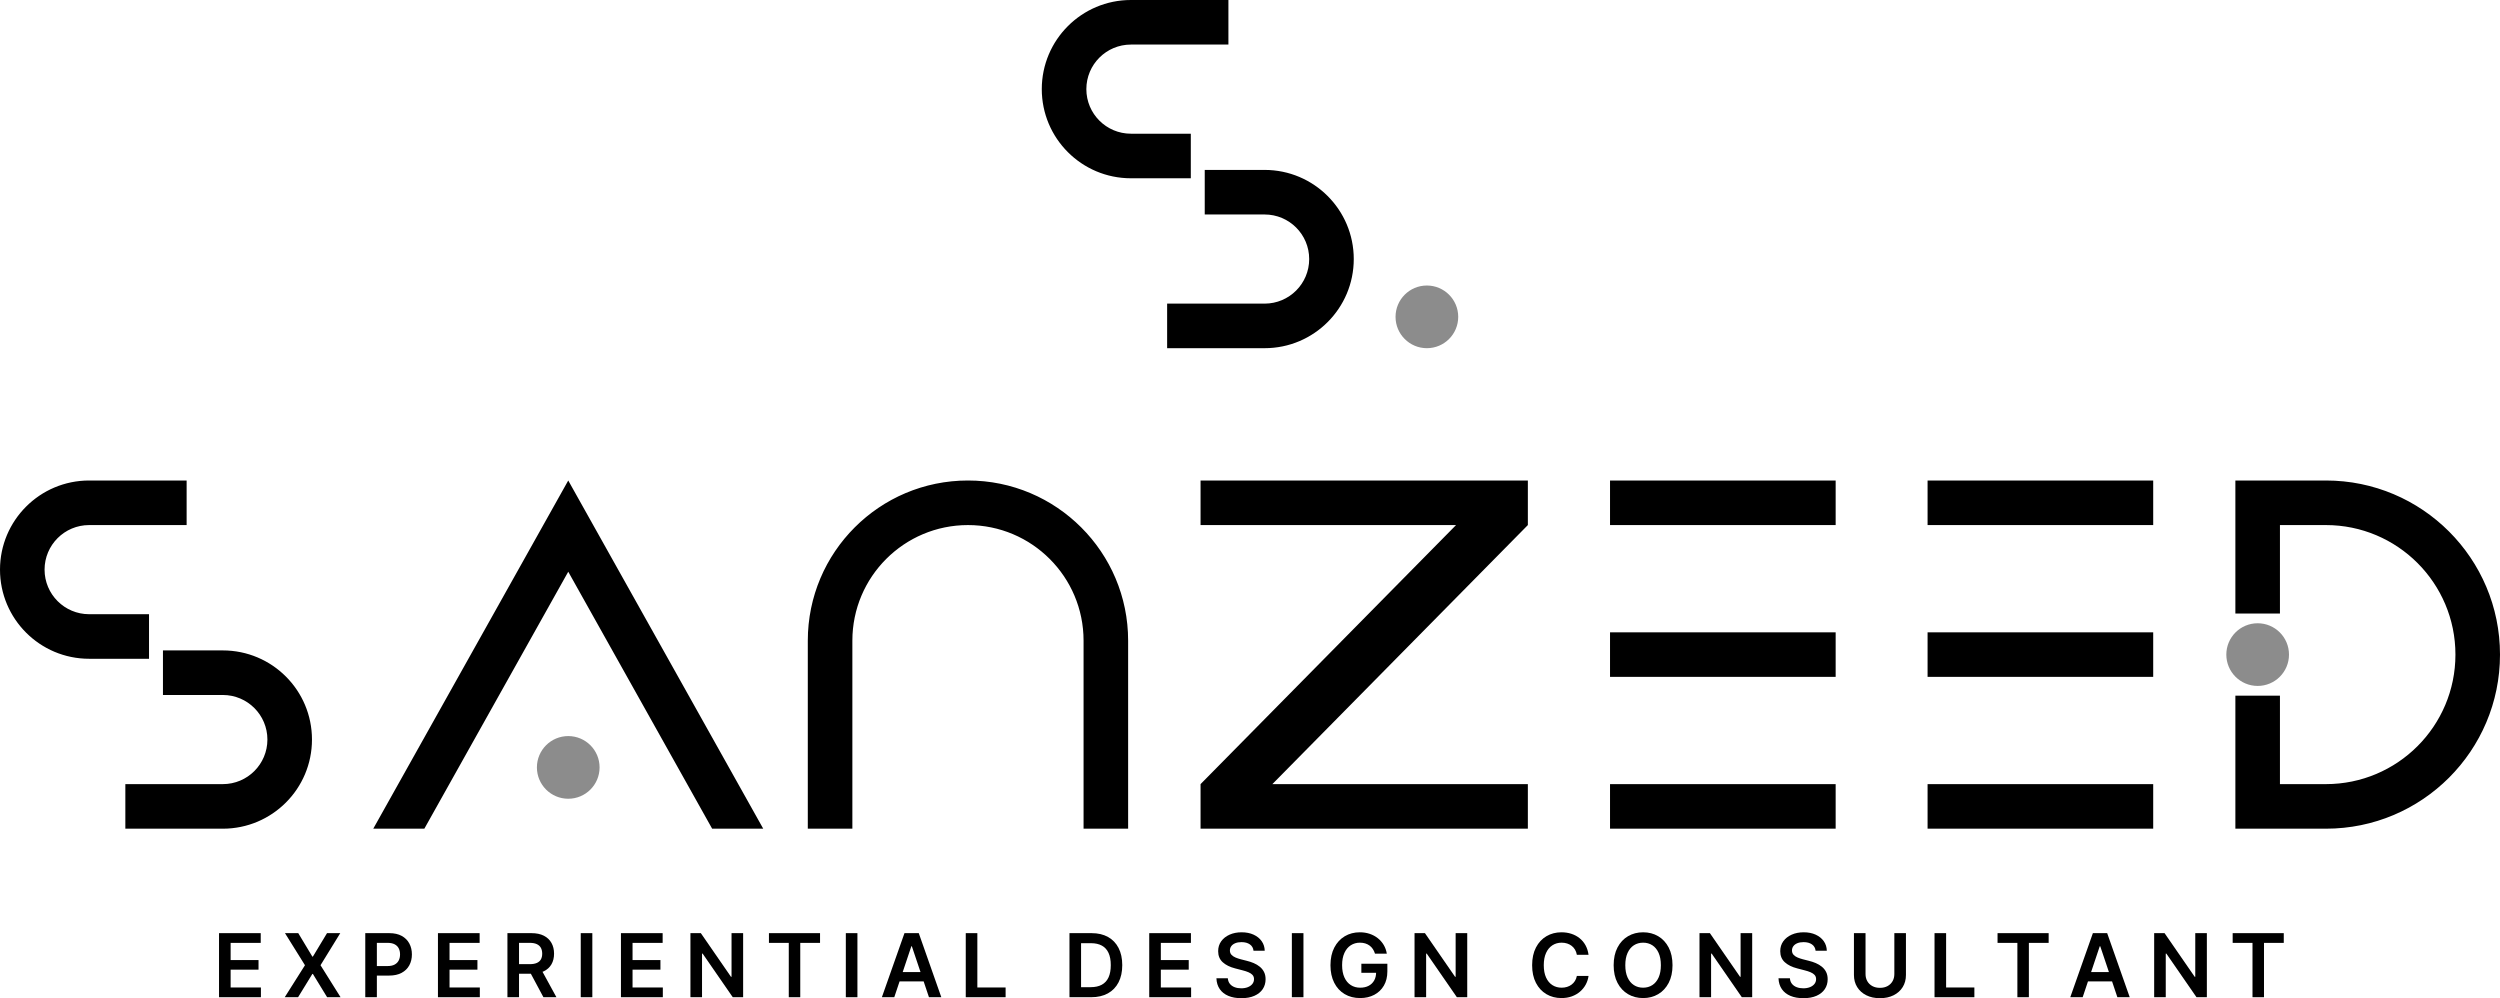
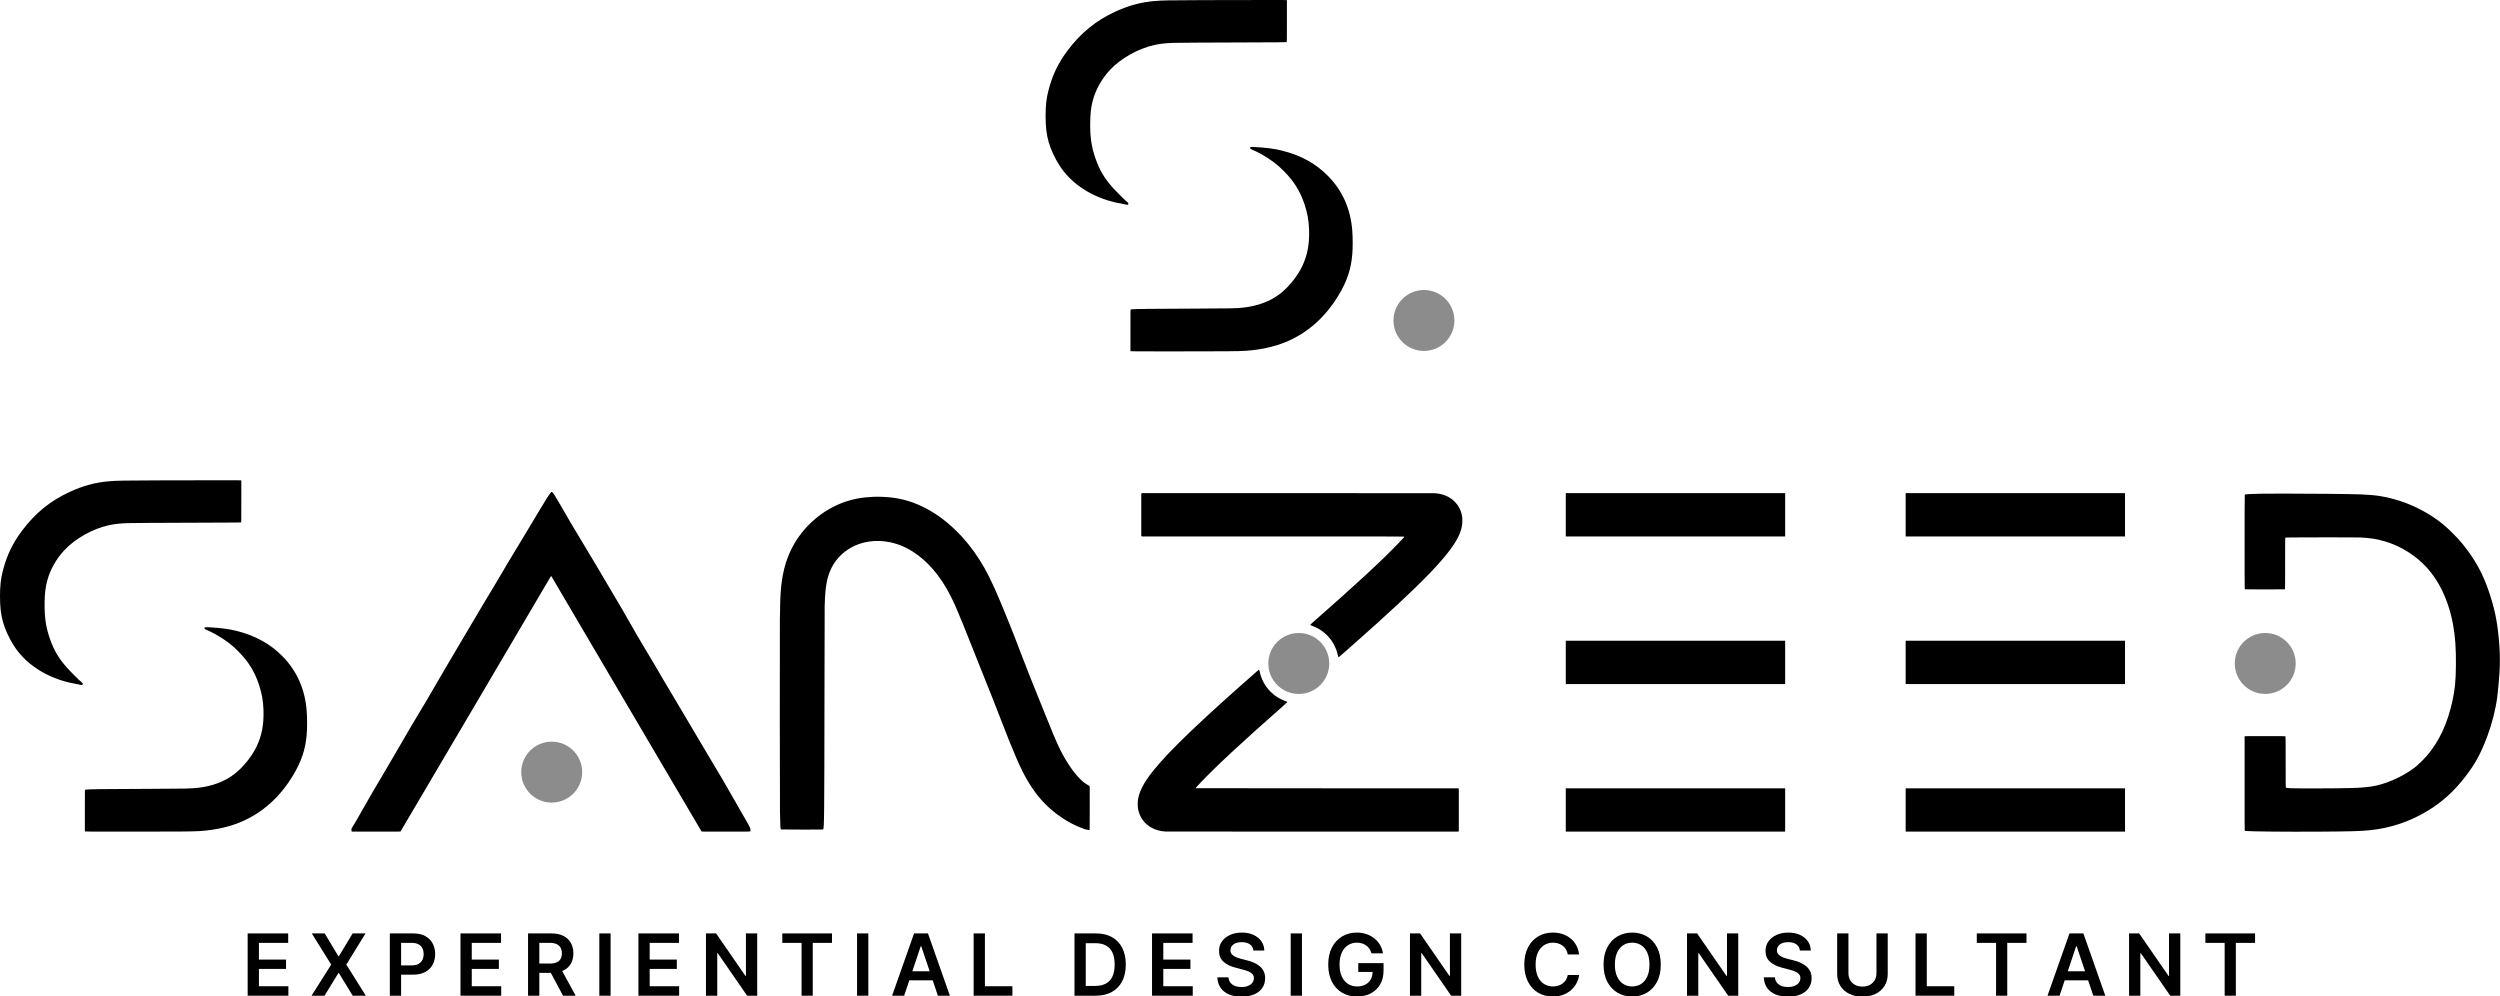
- <svg xmlns="http://www.w3.org/2000/svg" viewBox="0 0 3590 1432" width="3590" height="1432" role="img" aria-label="Sanzeed — vertical-stacked (grayscale)" version="1.1">
+ <svg xmlns="http://www.w3.org/2000/svg" viewBox="0 0 3692.52 1470.66" width="3692.52" height="1470.66" role="img" aria-label="Sanzeed — vertical-stacked (grayscale)" version="1.1">
  <g transform="translate(0 0)">
    <g id="symbol">
      <g id="symbol-ink" fill="#000000">
-         <path id="symbol-S-0" d="M 1624 0 A 128 128 0 0 0 1624 256 L 1710 256 L 1710 192 L 1624 192 A 64 64 0 0 1 1624 64 L 1764 64 L 1764 0 L 1624 0 z M 1730 244 L 1730 308 L 1816 308 A 64 64 0 0 1 1816 436 L 1676 436 L 1676 500 L 1816 500 A 128 128 0 0 0 1816 244 L 1730 244 z " />
+         <path id="symbol-S" d="M1777.6 0.18C1726.52 0.33 1716.4 0.52 1704.52 1.58C1684.69 3.37 1666.97 8.18 1647.59 17.08C1618.65 30.38 1596.37 48.53 1576.6 74.92C1563.24 92.75 1554.74 110.33 1548.95 132.13C1545.59 144.78 1544.35 155.23 1544.35 171.25C1544.35 187.58 1545.69 198.75 1549.04 210.35C1552.07 220.93 1557.99 233.63 1564.89 244.42C1580.99 269.55 1608.3 288.48 1641.45 297.48C1647.05 299 1649.22 299.48 1654.19 300.33C1656.44 300.72 1659.42 301.32 1660.82 301.68C1662.22 302.05 1663.89 302.4 1664.52 302.45C1665.64 302.55 1665.67 302.53 1666.2 302.02C1666.67 301.55 1666.72 301.4 1666.64 300.8C1666.5 299.77 1665.77 298.88 1663.85 297.42C1661.04 295.28 1648.42 282.63 1642.7 276.18C1631.14 263.18 1624 251.05 1618.14 234.32C1612.12 217.18 1609.94 202.43 1610.24 181C1610.44 167.38 1611.4 158.88 1613.77 149.58C1618.04 132.87 1626.95 116.72 1639.3 103.42C1655.04 86.45 1680.82 71.88 1704.44 66.62C1713.22 64.65 1720.54 63.8 1732.6 63.33C1738.6 63.1 1777.92 62.87 1843.27 62.67C1893.44 62.5 1900.3 62.45 1900.52 62.23C1900.74 62.02 1900.77 58.35 1900.77 31.32L1900.77 0.63L1900.37 0.32C1899.99 0 1899.14 0 1859.12 0.03C1836.65 0.05 1799.97 0.12 1777.6 0.18ZM1847.27 217.18C1846.14 217.52 1846.04 218.5 1847.02 219.57C1847.75 220.37 1849.3 221.2 1851.35 221.92C1852.97 222.48 1860.1 226 1863.1 227.72C1877.27 235.78 1886.55 242.82 1896.85 253.27C1911.37 268.02 1920.35 282.57 1926.77 301.73C1931.07 314.53 1933.07 325.75 1933.52 339.6C1934.2 360.43 1931.09 377.02 1923.47 393.03C1916.32 408.08 1903.32 424.18 1890.27 434.18C1876.17 444.97 1857.82 451.9 1837.19 454.23C1826.2 455.48 1819.72 455.62 1762.02 455.83C1702.12 456.03 1677 456.32 1671.8 456.82C1670.79 456.92 1670.24 457.05 1670.02 457.25C1669.69 457.55 1669.69 457.93 1669.69 488.02L1669.69 518.48L1670.05 518.73C1670.39 518.97 1676.8 519 1734.85 519C1811.2 518.98 1827.55 518.87 1839.19 518.17C1860.77 516.87 1881.85 512.3 1899.05 505.18C1931.25 491.88 1957.64 468.47 1977.24 435.8C1989.47 415.42 1995.34 398.03 1997.27 376.5C1998.17 366.28 1998.17 351.3 1997.27 340C1994.7 308.28 1982.84 281.67 1961.6 260.02C1943.49 241.55 1921.35 229.37 1893.34 222.42C1882.54 219.73 1870.6 218.13 1854.85 217.25C1849.95 216.97 1848.02 216.95 1847.27 217.18Z" />
      </g>
      <g id="symbol-dots" fill="#8C8C8C">
-         <circle cx="2049" cy="455" r="45" />
+         <circle cx="2103.17" cy="473.33" r="45" />
      </g>
    </g>
    <g id="wordmark">
      <g id="wordmark-ink" fill="#000000">
-         <path id="wordmark-S-0" d="M 128 690 A 128 128 0 0 0 128 946 L 214 946 L 214 882 L 128 882 A 64 64 0 0 1 128 754 L 268 754 L 268 690 L 128 690 z M 816 690 L 536 1190 L 609.35 1190 L 816 820.99 L 1022.65 1190 L 1096 1190 L 816 690 z M 1390 690 A 230 230 0 0 0 1160 920 L 1160 1190 L 1224 1190 L 1224 920 A 166 166 0 0 1 1556 920 L 1556 1190 L 1620 1190 L 1620 920 A 230 230 0 0 0 1390 690 z M 1724 690 L 1724 754 L 2090.881 754 L 1724 1126 L 1724 1190 L 2194 1190 L 2194 1126 L 1827.119 1126 L 2194 754 L 2194 690 L 1724 690 z M 2312 690 L 2312 754 L 2636 754 L 2636 690 L 2312 690 z M 2768 690 L 2768 754 L 3092 754 L 3092 690 L 2768 690 z M 3210 690 L 3210 754 L 3210 881 L 3274 881 L 3274 754 L 3340 754 A 186 186 0 0 1 3340 1126 L 3274 1126 L 3274 999 L 3210 999 L 3210 1126 L 3210 1190 L 3274 1190 L 3340 1190 A 250 250 0 0 0 3340 690 L 3210 690 z M 2312 908 L 2312 972 L 2636 972 L 2636 908 L 2312 908 z M 2768 908 L 2768 972 L 3092 972 L 3092 908 L 2768 908 z M 234 934 L 234 998 L 320 998 A 64 64 0 0 1 320 1126 L 180 1126 L 180 1190 L 320 1190 A 128 128 0 0 0 320 934 L 234 934 z M 2312 1126 L 2312 1190 L 2636 1190 L 2636 1126 L 2312 1126 z M 2768 1126 L 2768 1190 L 3092 1190 L 3092 1126 L 2768 1126 z " />
+         <path id="wordmark-S" d="M 314.77 709.359 C 292.3 709.379 255.62 709.45 233.25 709.51 C 182.17 709.66 172.05 709.85 160.17 710.91 C 140.34 712.7 122.62 717.51 103.24 726.41 C 74.3 739.71 52.02 757.86 32.25 784.25 C 18.89 802.08 10.39 819.661 4.6 841.461 C 1.24 854.111 0 864.56 0 880.58 C 0 896.91 1.339 908.08 4.689 919.68 C 7.719 930.26 13.639 942.96 20.539 953.75 C 36.639 978.88 63.95 997.811 97.1 1006.811 C 102.7 1008.331 104.87 1008.81 109.84 1009.66 C 112.09 1010.05 115.071 1010.65 116.471 1011.01 C 117.871 1011.38 119.54 1011.729 120.17 1011.779 C 121.29 1011.879 121.32 1011.86 121.85 1011.35 C 122.32 1010.88 122.369 1010.731 122.289 1010.131 C 122.149 1009.101 121.42 1008.21 119.5 1006.75 C 116.69 1004.61 104.07 991.96 98.35 985.51 C 86.79 972.51 79.649 960.38 73.789 943.65 C 67.769 926.51 65.591 911.76 65.891 890.33 C 66.091 876.71 67.05 868.21 69.42 858.91 C 73.69 842.2 82.599 826.05 94.949 812.75 C 110.689 795.78 136.47 781.209 160.09 775.949 C 168.87 773.979 176.19 773.13 188.25 772.66 C 194.25 772.43 233.57 772.2 298.92 772 C 349.09 771.83 355.95 771.781 356.17 771.561 C 356.39 771.351 356.42 767.68 356.42 740.65 L 356.42 709.961 L 356.02 709.65 C 355.64 709.33 354.789 709.329 314.77 709.359 z M 814.58 726.525 C 814.453 726.535 814.345 726.63 814.09 726.83 C 812.29 728.25 804.95 739.81 792.27 761.25 C 789.02 766.75 784.601 774.13 782.471 777.66 C 780.341 781.2 775.001 790.05 770.641 797.33 C 766.271 804.61 760.549 814.06 757.949 818.33 C 750.789 830 748.641 833.63 739.551 849.33 C 735.451 856.43 732.7 861.01 727.25 869.91 C 722.02 878.43 719.47 882.68 715.09 890.16 C 706.65 904.58 694.8 924.56 687.85 936.1 C 681.3 946.98 678.399 951.86 672.189 962.58 C 667.319 970.95 665.17 974.609 657.25 987.949 C 654.89 991.909 649.319 1001.479 644.869 1009.199 C 633.239 1029.349 630.89 1033.351 619.92 1051.561 C 606.49 1073.9 605.191 1076.11 597.721 1089.16 C 591.401 1100.2 588.47 1105.25 582.27 1115.66 C 580.67 1118.36 577.541 1123.73 575.301 1127.58 C 567.691 1140.75 566.401 1142.93 559.391 1154.66 C 551.691 1167.53 549.299 1171.61 543.439 1182 C 537.389 1192.68 535.621 1195.76 530.391 1204.83 C 527.721 1209.46 525.091 1214.03 524.551 1215 C 524.001 1215.96 522.75 1217.98 521.75 1219.48 C 519.22 1223.261 519.05 1223.679 519.09 1225.699 C 519.1 1226.649 519.2 1227.509 519.34 1227.779 L 519.551 1228.25 L 555.4 1228.301 C 589.37 1228.331 591.289 1228.311 591.619 1228.051 C 591.799 1227.881 641.75 1143.15 702.6 1039.75 C 763.45 936.35 813.35 851.579 813.49 851.359 C 813.82 850.829 814.239 850.909 814.699 851.609 C 814.939 851.959 864.771 936.73 925.471 1040 C 986.151 1143.26 1035.97 1227.879 1036.15 1228.029 C 1036.49 1228.309 1038.451 1228.33 1072.221 1228.33 C 1104.471 1228.33 1107.969 1228.301 1108.199 1228.061 C 1108.549 1227.71 1108.571 1225.26 1108.221 1223.91 C 1107.641 1221.65 1104.8 1216.45 1093.84 1197.58 C 1091.24 1193.08 1085.191 1182.55 1080.391 1174.16 C 1068.651 1153.6 1066.421 1149.8 1053.051 1127.5 C 1039.691 1105.2 1038.22 1102.73 1031.84 1091.75 C 1023.67 1077.7 1022.721 1076.08 1010.141 1055.08 C 992.001 1024.81 985.82 1014.43 979.34 1003.25 C 968.72 984.93 968.591 984.7 955.051 962.08 C 941.451 939.35 939.191 935.46 932.051 922.75 C 924.471 909.25 915.52 893.86 906.25 878.41 C 899.39 866.95 897.799 864.28 890.689 852.1 C 886.869 845.58 883.071 839.08 882.221 837.66 C 868.991 815.41 864.119 807.28 856.189 794.25 C 846.769 778.73 841.87 770.45 832.85 754.75 C 819.24 731.03 816.999 727.5 815.189 726.73 C 814.854 726.59 814.708 726.515 814.58 726.525 z M 1686.49 728.33 L 1686.09 728.75 L 1685.67 729.15 L 1685.67 760.33 L 1685.67 791.51 L 1686.09 791.91 L 1686.49 792.33 L 1879.971 792.33 C 2041.72 792.33 2073.49 792.361 2073.75 792.551 C 2074.44 793.061 2074.32 793.21 2065.07 802.83 C 2040.2 828.75 2002.489 863.581 1937.949 920.23 C 1936.599 921.41 1935.45 922.531 1935.4 922.711 C 1935.24 923.231 1935.77 923.581 1937.59 924.211 C 1950.3 928.631 1961.221 937.349 1968.391 948.779 C 1969.851 951.129 1972.601 956.7 1973.551 959.26 C 1974.541 961.88 1975.52 965.35 1976.09 968.08 C 1976.32 969.26 1976.64 970.36 1976.75 970.48 C 1977.27 971 1975.9 972.13 1996.84 953.66 C 2102.84 860.13 2144.839 816.411 2156.119 787.811 C 2157.839 783.511 2158.919 779.51 2159.619 775 C 2159.989 772.6 2160.039 766.05 2159.699 763.66 C 2157.869 750.48 2150.3 739.71 2138.67 733.68 C 2132.85 730.68 2126.8 729.05 2119.34 728.5 C 2117.85 728.38 2044.069 728.33 1901.789 728.33 L 1686.49 728.33 z M 2312.67 728.33 L 2312.67 792.33 L 2636.67 792.33 L 2636.67 728.33 L 2312.67 728.33 z M 2814.67 728.33 L 2814.67 792.33 L 3138.67 792.33 L 3138.67 728.33 L 2814.67 728.33 z M 3371.936 729.035 C 3358.5 729.031 3346.966 729.086 3339.471 729.211 C 3325.401 729.451 3316.249 729.951 3315.539 730.551 C 3315.219 730.811 3315.17 870 3315.5 870.33 C 3315.65 870.48 3322.491 870.529 3345.221 870.529 C 3367.951 870.529 3374.789 870.48 3374.939 870.33 C 3375.09 870.18 3375.141 861.509 3375.141 832.359 C 3375.141 800.009 3375.169 794.55 3375.369 794.26 C 3375.599 793.96 3375.97 793.95 3384.17 793.83 C 3400.49 793.58 3480.901 793.6 3485.891 793.83 C 3500.951 794.55 3510.84 796.131 3522.82 799.711 C 3541.02 805.151 3557.971 814.46 3572.971 827.26 C 3598.201 848.8 3615.239 880.929 3623.039 921.699 C 3626.349 939.049 3627.67 957.679 3627.4 983.359 C 3627.17 1005.879 3625.899 1018.709 3622.289 1035.199 C 3614.839 1069.129 3602.65 1095.13 3584.09 1116.75 C 3580.24 1121.23 3573.541 1127.809 3568.891 1131.699 C 3553.921 1144.179 3529.751 1155.9 3509.971 1160.26 C 3499.601 1162.55 3488.951 1163.549 3469.551 1164.029 C 3448.751 1164.549 3390.441 1164.661 3382.721 1164.211 C 3379.441 1164.011 3376.549 1163.63 3376.199 1163.35 C 3375.999 1163.18 3375.97 1157.78 3375.939 1125.43 C 3375.89 1094.75 3375.85 1087.68 3375.67 1087.5 C 3375.49 1087.31 3369.849 1087.281 3345.769 1087.23 C 3319.34 1087.2 3316.039 1087.229 3315.689 1087.449 L 3315.301 1087.699 L 3315.301 1157.199 C 3315.301 1220.129 3315.32 1226.7 3315.57 1226.93 C 3315.7 1227.08 3315.919 1227.201 3316.019 1227.211 C 3316.14 1227.211 3316.821 1227.279 3317.551 1227.359 C 3324.501 1228.159 3377.451 1228.661 3423.301 1228.381 C 3472.171 1228.061 3486.221 1227.679 3500.051 1226.279 C 3530.641 1223.199 3559.301 1213.581 3585.721 1197.551 C 3607.691 1184.231 3625.19 1168.23 3642.24 1145.93 C 3656.24 1127.61 3664.669 1111.949 3673.939 1087.029 C 3680.689 1068.879 3686.049 1047.759 3688.369 1030.279 C 3689.469 1022.079 3691.201 1003.249 3691.801 993.199 C 3692.521 980.929 3692.501 967.199 3691.721 955.449 C 3689.751 925.779 3686.14 905.28 3678.82 882.01 C 3670.85 856.73 3662.64 839.229 3649.84 820.359 C 3641.44 807.999 3633.691 798.58 3623.221 788.1 C 3612.741 777.58 3605.201 771.299 3594.471 764.109 C 3579.051 753.779 3561.29 745.16 3544.34 739.76 C 3524.65 733.51 3510.071 731.099 3486.391 730.199 C 3469.651 729.569 3412.241 729.046 3371.936 729.035 z M 1289.49 733.801 C 1272.72 734.511 1258.25 737.31 1244.5 742.5 C 1215.42 753.46 1189.769 775.081 1173.699 802.211 C 1162.769 820.681 1156.34 841.38 1153.82 866.18 C 1152.57 878.63 1152.171 888.661 1151.891 914.801 C 1151.641 938.101 1151.769 1185.361 1152.039 1199.131 C 1152.489 1222.001 1152.64 1224.631 1153.59 1225.131 C 1153.77 1225.231 1165.289 1225.301 1184.699 1225.301 C 1214.489 1225.301 1215.521 1225.281 1215.801 1224.98 C 1217.351 1223.261 1217.54 1205.761 1217.75 1030.131 C 1217.84 958.081 1217.971 898.031 1218.051 894.881 C 1218.571 876.211 1219.6 865.951 1221.92 856.131 C 1225.95 839.131 1234.32 825.679 1247.42 815.199 C 1249.19 813.779 1254.441 810.261 1256.551 809.051 C 1273.101 799.661 1293.42 796.71 1313.82 800.73 C 1322.42 802.41 1330.9 805.361 1338.99 809.461 C 1361.47 820.881 1382.07 841.611 1397.6 868.461 C 1407.62 885.761 1413.42 899.031 1436.27 956.801 C 1439.649 965.361 1445.389 979.761 1449.02 988.801 C 1467.449 1034.751 1467.57 1035.011 1476.49 1058.211 C 1497.94 1114.001 1508.069 1137.131 1518.949 1155.131 C 1530.919 1174.931 1544.669 1190.36 1561.439 1202.85 C 1566.749 1206.83 1576.64 1213.161 1580.57 1215.131 C 1581.35 1215.511 1582.77 1216.281 1583.74 1216.811 C 1584.7 1217.351 1586.24 1218.101 1587.15 1218.461 C 1588.07 1218.851 1589.65 1219.601 1590.65 1220.131 C 1591.7 1220.681 1593.319 1221.351 1594.449 1221.711 C 1595.539 1222.051 1597.299 1222.709 1598.369 1223.199 C 1599.439 1223.699 1601.19 1224.359 1602.24 1224.699 C 1604.67 1225.479 1608.841 1226.26 1609.221 1226.01 C 1609.471 1225.86 1609.489 1223.179 1609.539 1193.859 C 1609.549 1176.279 1609.54 1161.71 1609.49 1161.51 C 1609.39 1161.08 1607.89 1160.031 1605.15 1158.461 C 1600.94 1156.061 1597.39 1152.981 1592.15 1147.211 C 1581.49 1135.451 1571.15 1118.98 1562.25 1099.58 C 1558.04 1090.43 1556.099 1085.761 1543.939 1055.551 C 1540.899 1048.031 1536.5 1037.151 1534.15 1031.381 C 1523.24 1004.551 1515.47 984.861 1506.15 960.381 C 1499.09 941.801 1495.939 933.751 1490.449 920.131 C 1473.039 876.851 1463.55 855.701 1454.02 838.881 C 1434.8 804.911 1409.37 776.93 1381.32 758.85 C 1360.55 745.46 1339.9 737.68 1317.99 734.98 C 1309.32 733.91 1297.82 733.431 1289.49 733.801 z M 305.154 926.354 C 303.966 926.342 303.295 926.395 302.92 926.51 C 301.79 926.85 301.69 927.83 302.67 928.9 C 303.4 929.7 304.95 930.53 307 931.25 C 308.62 931.81 315.75 935.331 318.75 937.051 C 332.92 945.111 342.2 952.15 352.5 962.6 C 367.02 977.35 376 991.901 382.42 1011.061 C 386.72 1023.861 388.72 1035.08 389.17 1048.93 C 389.85 1069.76 386.739 1086.349 379.119 1102.359 C 371.969 1117.409 358.97 1133.51 345.92 1143.51 C 331.82 1154.3 313.47 1161.23 292.84 1163.561 C 281.85 1164.811 275.37 1164.95 217.67 1165.16 C 157.77 1165.36 132.649 1165.65 127.449 1166.15 C 126.439 1166.25 125.89 1166.38 125.67 1166.58 C 125.34 1166.88 125.34 1167.26 125.34 1197.35 L 125.34 1227.811 L 125.699 1228.061 C 126.039 1228.301 132.45 1228.33 190.5 1228.33 C 266.85 1228.31 283.2 1228.2 294.84 1227.5 C 316.42 1226.2 337.499 1221.63 354.699 1214.51 C 386.899 1201.21 413.291 1177.801 432.891 1145.131 C 445.121 1124.751 450.99 1107.36 452.92 1085.83 C 453.82 1075.61 453.82 1060.63 452.92 1049.33 C 450.35 1017.61 438.49 991 417.25 969.35 C 399.14 950.88 377 938.7 348.99 931.75 C 338.19 929.06 326.25 927.46 310.5 926.58 C 308.05 926.44 306.343 926.365 305.154 926.354 z M 2312.67 946.33 L 2312.67 1010.33 L 2636.67 1010.33 L 2636.67 946.33 L 2312.67 946.33 z M 2814.67 946.33 L 2814.67 1010.33 L 3138.67 1010.33 L 3138.67 946.33 L 2814.67 946.33 z M 1859.578 989.318 C 1859.095 989.358 1858.073 990.169 1855.471 992.449 C 1772.921 1064.849 1727.09 1108.78 1703.65 1138 C 1689.24 1155.96 1682.541 1168.83 1680.641 1182.25 C 1680.351 1184.25 1680.351 1190.95 1680.641 1193 C 1682.451 1206.1 1690.001 1216.9 1701.551 1222.91 C 1707.301 1225.91 1713.55 1227.6 1720.92 1228.15 C 1722.52 1228.28 1790.301 1228.33 1938.551 1228.33 L 2153.85 1228.33 L 2154.25 1227.91 L 2154.67 1227.51 L 2154.67 1196.33 L 2154.67 1165.15 L 2154.25 1164.75 L 2153.85 1164.33 L 1960.42 1164.33 C 1827.4 1164.33 1766.89 1164.28 1766.65 1164.16 C 1765.87 1163.73 1765.85 1163.75 1771.99 1157.25 C 1795 1132.85 1833.49 1097.051 1893.6 1044.131 C 1897.74 1040.501 1901.17 1037.38 1901.24 1037.23 C 1901.4 1036.811 1900.919 1036.38 1899.939 1036.061 C 1895.639 1034.68 1889.749 1031.8 1885.789 1029.15 C 1872.689 1020.41 1863.89 1007.511 1860.59 992.211 C 1860.29 990.831 1859.99 989.61 1859.92 989.51 C 1859.84 989.377 1859.739 989.305 1859.578 989.318 z M 2312.67 1164.33 L 2312.67 1228.33 L 2636.67 1228.33 L 2636.67 1164.33 L 2312.67 1164.33 z M 2814.67 1164.33 L 2814.67 1228.33 L 3138.67 1228.33 L 3138.67 1164.33 L 2814.67 1164.33 z " />
      </g>
      <g id="wordmark-dots" fill="#8C8C8C">
-         <circle cx="816" cy="1102" r="45" />
-         <circle cx="3242" cy="940" r="45" />
+         <circle cx="814.87" cy="1140.43" r="45" />
+         <circle cx="3345.77" cy="979.93" r="45" />
+         <circle cx="1918.3" cy="979.97" r="45" />
      </g>
    </g>
    <g id="descriptor">
      <g id="descriptor-text" fill="#000000">
-         <path d="M314.53 1432V1340H374.4V1353.98H331.18V1378.65H371.24V1392.43H331.18V1418.02H374.67V1432Z" id="path48" />
-         <path d="M428.3 1340L448.55 1373.69H449.29L469.59 1340H488.61L460.26 1386.06L489.05 1432H469.74L449.29 1398.56H448.55L428.05 1432H408.88L437.93 1386.06L409.23 1340Z" id="path50" />
-         <path d="M524.53 1432V1340H559.06Q569.65 1340 576.85 1343.95Q584.06 1347.9 587.77 1354.81Q591.49 1361.71 591.49 1370.53Q591.49 1379.33 587.76 1386.21Q584.02 1393.09 576.73 1397.01Q569.44 1400.93 558.79 1400.93H535.97V1387.25H556.54Q562.77 1387.25 566.73 1385.1Q570.7 1382.95 572.58 1379.16Q574.47 1375.38 574.47 1370.53Q574.47 1365.59 572.58 1361.85Q570.7 1358.12 566.71 1356.02Q562.73 1353.93 556.47 1353.93H541.18V1432Z" id="path52" />
-         <path d="M628.89 1432V1340H688.75V1353.98H645.53V1378.65H685.59V1392.43H645.53V1418.02H689.03V1432Z" id="path54" />
-         <path d="M728.67 1432V1340H763.2Q773.78 1340 780.99 1343.7Q788.19 1347.4 791.91 1354.03Q795.63 1360.67 795.63 1369.46Q795.63 1378.27 791.89 1384.77Q788.15 1391.26 780.86 1394.77Q773.57 1398.29 762.92 1398.29H738.4V1384.53H760.68Q766.9 1384.53 770.87 1382.79Q774.83 1381.05 776.72 1377.7Q778.61 1374.34 778.61 1369.46Q778.61 1364.55 776.7 1361.08Q774.79 1357.61 770.83 1355.77Q766.86 1353.93 760.6 1353.93H745.32V1432ZM780.36 1432L758.03 1390.29H776.21L799.01 1432Z" id="path56" />
-         <path d="M850.59 1340V1432H833.95V1340Z" id="path58" />
-         <path d="M891.68 1432V1340H951.55V1353.98H908.33V1378.65H948.39V1392.43H908.33V1418.02H951.82V1432Z" id="path60" />
-         <path d="M1067.14 1340V1432H1052.24L1008.95 1369.34H1008.11V1432H991.46V1340H1006.41L1049.68 1402.68H1050.49V1340Z" id="path62" />
-         <path d="M1104.2 1353.98V1340H1177.58V1353.98H1149.17V1432H1132.68V1353.98Z" id="path64" />
-         <path d="M1231.26 1340V1432H1214.61V1340Z" id="path66" />
-         <path d="M1284.18 1432H1266.37L1298.82 1340H1319.35L1351.73 1432H1333.99L1309.42 1358.87H1308.68ZM1284.8 1395.92H1333.28V1409.3H1284.8Z" id="path68" />
-         <path d="M1386.83 1432V1340H1403.47V1418.02H1444.05V1432Z" id="path70" />
-         <path d="M1566.98 1432H1543.64V1417.58H1566.14Q1575.73 1417.58 1582.17 1414.08Q1588.61 1410.59 1591.85 1403.54Q1595.08 1396.48 1595.08 1385.91Q1595.08 1375.39 1591.87 1368.4Q1588.66 1361.4 1582.31 1357.91Q1575.96 1354.42 1566.58 1354.42H1543.19V1340H1567.57Q1581.29 1340 1591.14 1345.51Q1600.99 1351.02 1606.27 1361.31Q1611.56 1371.6 1611.56 1385.91Q1611.56 1400.28 1606.25 1410.61Q1600.94 1420.94 1590.97 1426.47Q1580.99 1432 1566.98 1432ZM1552.41 1340V1432H1535.76V1340Z" id="path72" />
-         <path d="M1650.3 1432V1340H1710.17V1353.98H1666.95V1378.65H1707.01V1392.43H1666.95V1418.02H1710.44V1432Z" id="path74" />
-         <path d="M1782.54 1433.41Q1771.82 1433.41 1763.91 1430.08Q1756.01 1426.75 1751.57 1420.36Q1747.13 1413.97 1746.77 1404.83H1763.15Q1763.54 1409.62 1766.13 1412.82Q1768.72 1416.02 1772.94 1417.61Q1777.16 1419.21 1782.39 1419.21Q1787.81 1419.21 1791.95 1417.55Q1796.09 1415.9 1798.43 1412.93Q1800.76 1409.97 1800.76 1406.02Q1800.76 1402.44 1798.67 1400.1Q1796.59 1397.77 1792.88 1396.18Q1789.17 1394.58 1784.19 1393.35L1773.74 1390.63Q1762.39 1387.74 1755.83 1381.77Q1749.27 1375.8 1749.27 1365.88Q1749.27 1357.75 1753.67 1351.65Q1758.07 1345.56 1765.7 1342.16Q1773.32 1338.77 1782.95 1338.77Q1792.76 1338.77 1800.16 1342.17Q1807.55 1345.57 1811.77 1351.55Q1815.98 1357.54 1816.15 1365.29H1800.05Q1799.44 1359.41 1794.82 1356.15Q1790.19 1352.89 1782.73 1352.89Q1777.57 1352.89 1773.84 1354.44Q1770.11 1355.98 1768.12 1358.7Q1766.14 1361.41 1766.14 1364.9Q1766.14 1368.69 1768.46 1371.14Q1770.78 1373.59 1774.38 1375.07Q1777.98 1376.55 1781.74 1377.52L1790.31 1379.71Q1795.5 1380.95 1800.34 1383.01Q1805.17 1385.07 1809.03 1388.2Q1812.89 1391.32 1815.14 1395.75Q1817.38 1400.18 1817.38 1406.17Q1817.38 1414.24 1813.26 1420.39Q1809.13 1426.53 1801.35 1429.97Q1793.58 1433.41 1782.54 1433.41Z" id="path76" />
-         <path d="M1871.76 1340V1432H1855.11V1340Z" id="path78" />
-         <path d="M1953.18 1433.23Q1940.48 1433.23 1930.88 1427.5Q1921.28 1421.78 1915.92 1411.2Q1910.55 1400.62 1910.55 1386.11Q1910.55 1371.29 1916.08 1360.68Q1921.6 1350.08 1931.12 1344.42Q1940.64 1338.77 1952.68 1338.77Q1960.32 1338.77 1966.9 1340.99Q1973.48 1343.21 1978.62 1347.32Q1983.75 1351.44 1987.06 1357.04Q1990.36 1362.65 1991.44 1369.42H1974.47Q1973.36 1365.74 1971.42 1362.83Q1969.49 1359.92 1966.74 1357.88Q1963.98 1355.83 1960.53 1354.76Q1957.07 1353.68 1952.88 1353.68Q1945.5 1353.68 1939.7 1357.42Q1933.9 1361.15 1930.59 1368.37Q1927.27 1375.59 1927.27 1385.96Q1927.27 1396.35 1930.57 1403.57Q1933.86 1410.8 1939.72 1414.56Q1945.57 1418.32 1953.28 1418.32Q1960.29 1418.32 1965.4 1415.61Q1970.52 1412.91 1973.31 1407.96Q1976.1 1403.02 1976.1 1396.29L1979.9 1396.93H1954.91V1383.89H1992.25V1394.9Q1992.25 1406.76 1987.24 1415.35Q1982.22 1423.94 1973.39 1428.59Q1964.55 1433.23 1953.18 1433.23Z" id="path80" />
-         <path d="M2106.95 1340V1432H2092.06L2048.76 1369.34H2047.92V1432H2031.28V1340H2046.22L2089.49 1402.68H2090.3V1340Z" id="path82" />
-         <path d="M2242.25 1433.23Q2230.17 1433.23 2220.64 1427.62Q2211.11 1422 2205.62 1411.43Q2200.14 1400.87 2200.14 1386.06Q2200.14 1371.17 2205.66 1360.57Q2211.18 1349.98 2220.73 1344.37Q2230.27 1338.77 2242.25 1338.77Q2249.88 1338.77 2256.51 1340.94Q2263.13 1343.11 2268.31 1347.27Q2273.48 1351.42 2276.8 1357.43Q2280.11 1363.44 2281.15 1371.09H2264.36Q2263.66 1366.95 2261.74 1363.72Q2259.82 1360.5 2256.93 1358.26Q2254.03 1356.02 2250.39 1354.85Q2246.75 1353.68 2242.55 1353.68Q2235.05 1353.68 2229.24 1357.44Q2223.42 1361.2 2220.14 1368.43Q2216.86 1375.66 2216.86 1386.06Q2216.86 1396.57 2220.17 1403.77Q2223.47 1410.97 2229.26 1414.64Q2235.05 1418.32 2242.5 1418.32Q2246.62 1418.32 2250.23 1417.21Q2253.83 1416.11 2256.74 1413.94Q2259.65 1411.77 2261.62 1408.65Q2263.59 1405.52 2264.36 1401.45H2281.15Q2280.24 1408.06 2277.13 1413.82Q2274.03 1419.59 2268.97 1423.94Q2263.92 1428.3 2257.19 1430.77Q2250.45 1433.23 2242.25 1433.23Z" id="path84" />
-         <path d="M2359.51 1433.23Q2347.45 1433.23 2337.87 1427.62Q2328.29 1422 2322.75 1411.43Q2317.21 1400.87 2317.21 1386.06Q2317.21 1371.17 2322.75 1360.57Q2328.29 1349.98 2337.87 1344.37Q2347.45 1338.77 2359.51 1338.77Q2371.6 1338.77 2381.13 1344.37Q2390.66 1349.98 2396.2 1360.57Q2401.73 1371.17 2401.73 1386.06Q2401.73 1400.89 2396.2 1411.46Q2390.66 1422.02 2381.13 1427.63Q2371.6 1433.23 2359.51 1433.23ZM2359.51 1418.32Q2367 1418.32 2372.75 1414.61Q2378.5 1410.9 2381.75 1403.7Q2385.01 1396.5 2385.01 1386.06Q2385.01 1375.57 2381.75 1368.33Q2378.5 1361.1 2372.75 1357.39Q2367 1353.68 2359.51 1353.68Q2352.04 1353.68 2346.27 1357.39Q2340.5 1361.1 2337.22 1368.33Q2333.93 1375.57 2333.93 1386.06Q2333.93 1396.5 2337.22 1403.7Q2340.5 1410.9 2346.27 1414.61Q2352.04 1418.32 2359.51 1418.32Z" id="path86" />
-         <path d="M2516.14 1340V1432H2501.25L2457.96 1369.34H2457.12V1432H2440.47V1340H2455.41L2498.68 1402.68H2499.5V1340Z" id="path88" />
-         <path d="M2589.69 1433.41Q2578.97 1433.41 2571.06 1430.08Q2563.16 1426.75 2558.72 1420.36Q2554.28 1413.97 2553.92 1404.83H2570.3Q2570.69 1409.62 2573.28 1412.82Q2575.87 1416.02 2580.09 1417.61Q2584.31 1419.21 2589.54 1419.21Q2594.96 1419.21 2599.1 1417.55Q2603.24 1415.9 2605.58 1412.93Q2607.91 1409.97 2607.91 1406.02Q2607.91 1402.44 2605.83 1400.1Q2603.74 1397.77 2600.03 1396.18Q2596.32 1394.58 2591.34 1393.35L2580.89 1390.63Q2569.54 1387.74 2562.98 1381.77Q2556.42 1375.8 2556.42 1365.88Q2556.42 1357.75 2560.82 1351.65Q2565.22 1345.56 2572.85 1342.16Q2580.47 1338.77 2590.11 1338.77Q2599.91 1338.77 2607.31 1342.17Q2614.7 1345.57 2618.92 1351.55Q2623.13 1357.54 2623.3 1365.29H2607.2Q2606.59 1359.41 2601.97 1356.15Q2597.34 1352.89 2589.88 1352.89Q2584.72 1352.89 2580.99 1354.44Q2577.26 1355.98 2575.27 1358.7Q2573.29 1361.41 2573.29 1364.9Q2573.29 1368.69 2575.61 1371.14Q2577.93 1373.59 2581.53 1375.07Q2585.13 1376.55 2588.9 1377.52L2597.47 1379.71Q2602.65 1380.95 2607.49 1383.01Q2612.32 1385.07 2616.18 1388.2Q2620.04 1391.32 2622.29 1395.75Q2624.53 1400.18 2624.53 1406.17Q2624.53 1414.24 2620.41 1420.39Q2616.29 1426.53 2608.51 1429.97Q2600.73 1433.41 2589.69 1433.41Z" id="path90" />
-         <path d="M2720.28 1340H2736.93V1400.09Q2736.93 1409.96 2732.28 1417.46Q2727.63 1424.96 2719.23 1429.18Q2710.83 1433.41 2699.61 1433.41Q2688.38 1433.41 2679.98 1429.18Q2671.57 1424.96 2666.92 1417.46Q2662.26 1409.96 2662.26 1400.09V1340H2678.91V1398.73Q2678.91 1404.5 2681.45 1408.97Q2684 1413.44 2688.65 1415.99Q2693.31 1418.54 2699.61 1418.54Q2705.93 1418.54 2710.56 1415.99Q2715.19 1413.44 2717.73 1408.97Q2720.28 1404.5 2720.28 1398.73Z" id="path92" />
-         <path d="M2777.98 1432V1340H2794.62V1418.02H2835.2V1432Z" id="path94" />
-         <path d="M2868.48 1353.98V1340H2941.86V1353.98H2913.46V1432H2896.96V1353.98Z" id="path96" />
-         <path d="M2990.73 1432H2972.92L3005.38 1340H3025.9L3058.28 1432H3040.55L3015.97 1358.87H3015.23ZM2991.35 1395.92H3039.83V1409.3H2991.35Z" id="path98" />
-         <path d="M3169.05 1340V1432H3154.16L3110.86 1369.34H3110.02V1432H3093.38V1340H3108.32L3151.59 1402.68H3152.4V1340Z" id="path100" />
-         <path d="M3206.11 1353.98V1340H3279.49V1353.98H3251.09V1432H3234.59V1353.98Z" id="path102" />
+         <path d="M365.79 1470.66V1378.66H425.66V1392.64H382.44V1417.31H422.5V1431.09H382.44V1456.68H425.93V1470.66Z" id="path28" />
+         <path d="M479.56 1378.66L499.81 1412.35H500.55L520.85 1378.66H539.87L511.52 1424.72L540.31 1470.66H521L500.55 1437.22H499.81L479.31 1470.66H460.14L489.19 1424.72L460.49 1378.66Z" id="path30" />
+         <path d="M575.79 1470.66V1378.66H610.32Q620.91 1378.66 628.11 1382.61Q635.32 1386.56 639.03 1393.47Q642.75 1400.37 642.75 1409.19Q642.75 1417.99 639.02 1424.87Q635.28 1431.75 627.99 1435.67Q620.7 1439.59 610.05 1439.59H587.23V1425.91H607.8Q614.03 1425.91 617.99 1423.76Q621.96 1421.61 623.84 1417.82Q625.73 1414.04 625.73 1409.19Q625.73 1404.25 623.84 1400.51Q621.96 1396.78 617.97 1394.68Q613.99 1392.59 607.73 1392.59H592.44V1470.66Z" id="path32" />
+         <path d="M680.15 1470.66V1378.66H740.01V1392.64H696.79V1417.31H736.85V1431.09H696.79V1456.68H740.29V1470.66Z" id="path34" />
+         <path d="M779.93 1470.66V1378.66H814.46Q825.04 1378.66 832.25 1382.36Q839.45 1386.06 843.17 1392.69Q846.89 1399.33 846.89 1408.12Q846.89 1416.93 843.15 1423.43Q839.41 1429.92 832.12 1433.43Q824.83 1436.95 814.18 1436.95H789.66V1423.19H811.94Q818.16 1423.19 822.13 1421.45Q826.09 1419.71 827.98 1416.36Q829.87 1413 829.87 1408.12Q829.87 1403.21 827.96 1399.74Q826.05 1396.27 822.09 1394.43Q818.12 1392.59 811.86 1392.59H796.58V1470.66ZM831.62 1470.66L809.29 1428.95H827.47L850.27 1470.66Z" id="path36" />
+         <path d="M901.85 1378.66V1470.66H885.21V1378.66Z" id="path38" />
+         <path d="M942.94 1470.66V1378.66H1002.81V1392.64H959.59V1417.31H999.65V1431.09H959.59V1456.68H1003.08V1470.66Z" id="path40" />
+         <path d="M1118.4 1378.66V1470.66H1103.5L1060.21 1408H1059.37V1470.66H1042.72V1378.66H1057.67L1100.94 1441.34H1101.75V1378.66Z" id="path42" />
+         <path d="M1155.46 1392.64V1378.66H1228.84V1392.64H1200.43V1470.66H1183.94V1392.64Z" id="path44" />
+         <path d="M1282.52 1378.66V1470.66H1265.87V1378.66Z" id="path46" />
+         <path d="M1335.44 1470.66H1317.63L1350.08 1378.66H1370.61L1402.99 1470.66H1385.25L1360.68 1397.53H1359.94ZM1336.06 1434.58H1384.54V1447.96H1336.06Z" id="path48" />
+         <path d="M1438.09 1470.66V1378.66H1454.73V1456.68H1495.31V1470.66Z" id="path50" />
+         <path d="M1618.24 1470.66H1594.9V1456.24H1617.4Q1626.99 1456.24 1633.43 1452.74Q1639.87 1449.25 1643.11 1442.2Q1646.34 1435.14 1646.34 1424.57Q1646.34 1414.05 1643.13 1407.06Q1639.92 1400.06 1633.57 1396.57Q1627.22 1393.08 1617.84 1393.08H1594.45V1378.66H1618.83Q1632.55 1378.66 1642.4 1384.17Q1652.25 1389.68 1657.53 1399.97Q1662.82 1410.26 1662.82 1424.57Q1662.82 1438.94 1657.51 1449.27Q1652.2 1459.6 1642.23 1465.13Q1632.25 1470.66 1618.24 1470.66ZM1603.67 1378.66V1470.66H1587.02V1378.66Z" id="path52" />
+         <path d="M1701.56 1470.66V1378.66H1761.43V1392.64H1718.21V1417.31H1758.27V1431.09H1718.21V1456.68H1761.7V1470.66Z" id="path54" />
+         <path d="M1833.8 1472.07Q1823.08 1472.07 1815.17 1468.74Q1807.27 1465.41 1802.83 1459.02Q1798.39 1452.63 1798.03 1443.49H1814.41Q1814.8 1448.28 1817.39 1451.48Q1819.98 1454.68 1824.2 1456.27Q1828.42 1457.87 1833.65 1457.87Q1839.07 1457.87 1843.21 1456.21Q1847.35 1454.56 1849.69 1451.59Q1852.02 1448.63 1852.02 1444.68Q1852.02 1441.1 1849.93 1438.76Q1847.85 1436.43 1844.14 1434.84Q1840.43 1433.24 1835.45 1432.01L1825 1429.29Q1813.65 1426.4 1807.09 1420.43Q1800.53 1414.46 1800.53 1404.54Q1800.53 1396.41 1804.93 1390.31Q1809.33 1384.22 1816.96 1380.82Q1824.58 1377.43 1834.21 1377.43Q1844.02 1377.43 1851.42 1380.83Q1858.81 1384.23 1863.03 1390.21Q1867.24 1396.2 1867.41 1403.95H1851.31Q1850.7 1398.07 1846.08 1394.81Q1841.45 1391.55 1833.99 1391.55Q1828.83 1391.55 1825.1 1393.1Q1821.37 1394.64 1819.38 1397.36Q1817.4 1400.07 1817.4 1403.56Q1817.4 1407.35 1819.72 1409.8Q1822.04 1412.25 1825.64 1413.73Q1829.24 1415.21 1833 1416.18L1841.57 1418.37Q1846.76 1419.61 1851.6 1421.67Q1856.43 1423.73 1860.29 1426.86Q1864.15 1429.98 1866.4 1434.41Q1868.64 1438.84 1868.64 1444.83Q1868.64 1452.9 1864.52 1459.05Q1860.39 1465.19 1852.61 1468.63Q1844.84 1472.07 1833.8 1472.07Z" id="path56" />
+         <path d="M1923.02 1378.66V1470.66H1906.37V1378.66Z" id="path58" />
+         <path d="M2004.44 1471.89Q1991.74 1471.89 1982.14 1466.16Q1972.54 1460.44 1967.18 1449.86Q1961.81 1439.28 1961.81 1424.77Q1961.81 1409.95 1967.34 1399.34Q1972.86 1388.74 1982.38 1383.08Q1991.9 1377.43 2003.94 1377.43Q2011.58 1377.43 2018.16 1379.65Q2024.74 1381.87 2029.88 1385.98Q2035.01 1390.1 2038.32 1395.7Q2041.62 1401.31 2042.7 1408.08H2025.73Q2024.62 1404.4 2022.68 1401.49Q2020.75 1398.58 2018 1396.54Q2015.24 1394.49 2011.79 1393.42Q2008.33 1392.34 2004.14 1392.34Q1996.76 1392.34 1990.96 1396.08Q1985.16 1399.81 1981.85 1407.03Q1978.53 1414.25 1978.53 1424.62Q1978.53 1435.01 1981.83 1442.23Q1985.12 1449.46 1990.98 1453.22Q1996.83 1456.98 2004.54 1456.98Q2011.55 1456.98 2016.66 1454.27Q2021.78 1451.57 2024.57 1446.62Q2027.36 1441.68 2027.36 1434.95L2031.16 1435.59H2006.17V1422.55H2043.51V1433.56Q2043.51 1445.42 2038.5 1454.01Q2033.48 1462.6 2024.65 1467.25Q2015.81 1471.89 2004.44 1471.89Z" id="path60" />
+         <path d="M2158.21 1378.66V1470.66H2143.32L2100.02 1408H2099.18V1470.66H2082.54V1378.66H2097.48L2140.75 1441.34H2141.56V1378.66Z" id="path62" />
+         <path d="M2293.51 1471.89Q2281.43 1471.89 2271.9 1466.28Q2262.37 1460.66 2256.88 1450.09Q2251.4 1439.53 2251.4 1424.72Q2251.4 1409.83 2256.92 1399.23Q2262.44 1388.64 2271.99 1383.03Q2281.53 1377.43 2293.51 1377.43Q2301.14 1377.43 2307.77 1379.6Q2314.39 1381.77 2319.57 1385.93Q2324.74 1390.08 2328.06 1396.09Q2331.37 1402.1 2332.41 1409.75H2315.62Q2314.92 1405.61 2313 1402.38Q2311.08 1399.16 2308.19 1396.92Q2305.29 1394.68 2301.65 1393.51Q2298.01 1392.34 2293.81 1392.34Q2286.31 1392.34 2280.5 1396.1Q2274.68 1399.86 2271.4 1407.09Q2268.12 1414.32 2268.12 1424.72Q2268.12 1435.23 2271.43 1442.43Q2274.73 1449.63 2280.52 1453.3Q2286.31 1456.98 2293.76 1456.98Q2297.88 1456.98 2301.49 1455.87Q2305.09 1454.77 2308 1452.6Q2310.91 1450.43 2312.88 1447.31Q2314.85 1444.18 2315.62 1440.11H2332.41Q2331.5 1446.72 2328.39 1452.48Q2325.29 1458.25 2320.23 1462.6Q2315.18 1466.96 2308.45 1469.43Q2301.71 1471.89 2293.51 1471.89Z" id="path64" />
+         <path d="M2410.77 1471.89Q2398.71 1471.89 2389.13 1466.28Q2379.55 1460.66 2374.01 1450.09Q2368.47 1439.53 2368.47 1424.72Q2368.47 1409.83 2374.01 1399.23Q2379.55 1388.64 2389.13 1383.03Q2398.71 1377.43 2410.77 1377.43Q2422.86 1377.43 2432.39 1383.03Q2441.92 1388.64 2447.46 1399.23Q2452.99 1409.83 2452.99 1424.72Q2452.99 1439.55 2447.46 1450.12Q2441.92 1460.68 2432.39 1466.29Q2422.86 1471.89 2410.77 1471.89ZM2410.77 1456.98Q2418.26 1456.98 2424.01 1453.27Q2429.76 1449.56 2433.01 1442.36Q2436.27 1435.16 2436.27 1424.72Q2436.27 1414.23 2433.01 1406.99Q2429.76 1399.76 2424.01 1396.05Q2418.26 1392.34 2410.77 1392.34Q2403.3 1392.34 2397.53 1396.05Q2391.76 1399.76 2388.48 1406.99Q2385.19 1414.23 2385.19 1424.72Q2385.19 1435.16 2388.48 1442.36Q2391.76 1449.56 2397.53 1453.27Q2403.3 1456.98 2410.77 1456.98Z" id="path66" />
+         <path d="M2567.4 1378.66V1470.66H2552.51L2509.22 1408H2508.38V1470.66H2491.73V1378.66H2506.67L2549.94 1441.34H2550.76V1378.66Z" id="path68" />
+         <path d="M2640.95 1472.07Q2630.23 1472.07 2622.32 1468.74Q2614.42 1465.41 2609.98 1459.02Q2605.54 1452.63 2605.18 1443.49H2621.56Q2621.95 1448.28 2624.54 1451.48Q2627.13 1454.68 2631.35 1456.27Q2635.57 1457.87 2640.8 1457.87Q2646.22 1457.87 2650.36 1456.21Q2654.5 1454.56 2656.84 1451.59Q2659.17 1448.63 2659.17 1444.68Q2659.17 1441.1 2657.09 1438.76Q2655 1436.43 2651.29 1434.84Q2647.58 1433.24 2642.6 1432.01L2632.15 1429.29Q2620.8 1426.4 2614.24 1420.43Q2607.68 1414.46 2607.68 1404.54Q2607.68 1396.41 2612.08 1390.31Q2616.48 1384.22 2624.11 1380.82Q2631.73 1377.43 2641.37 1377.43Q2651.17 1377.43 2658.57 1380.83Q2665.96 1384.23 2670.18 1390.21Q2674.39 1396.2 2674.56 1403.95H2658.46Q2657.85 1398.07 2653.23 1394.81Q2648.6 1391.55 2641.14 1391.55Q2635.98 1391.55 2632.25 1393.1Q2628.52 1394.64 2626.53 1397.36Q2624.55 1400.07 2624.55 1403.56Q2624.55 1407.35 2626.87 1409.8Q2629.19 1412.25 2632.79 1413.73Q2636.39 1415.21 2640.16 1416.18L2648.73 1418.37Q2653.91 1419.61 2658.75 1421.67Q2663.58 1423.73 2667.44 1426.86Q2671.3 1429.98 2673.55 1434.41Q2675.79 1438.84 2675.79 1444.83Q2675.79 1452.9 2671.67 1459.05Q2667.55 1465.19 2659.77 1468.63Q2651.99 1472.07 2640.95 1472.07Z" id="path70" />
+         <path d="M2771.54 1378.66H2788.19V1438.75Q2788.19 1448.62 2783.54 1456.12Q2778.89 1463.62 2770.49 1467.84Q2762.09 1472.07 2750.87 1472.07Q2739.64 1472.07 2731.24 1467.84Q2722.83 1463.62 2718.18 1456.12Q2713.52 1448.62 2713.52 1438.75V1378.66H2730.17V1437.39Q2730.17 1443.16 2732.71 1447.63Q2735.26 1452.1 2739.91 1454.65Q2744.57 1457.2 2750.87 1457.2Q2757.19 1457.2 2761.82 1454.65Q2766.45 1452.1 2768.99 1447.63Q2771.54 1443.16 2771.54 1437.39Z" id="path72" />
+         <path d="M2829.24 1470.66V1378.66H2845.88V1456.68H2886.46V1470.66Z" id="path74" />
+         <path d="M2919.74 1392.64V1378.66H2993.12V1392.64H2964.72V1470.66H2948.22V1392.64Z" id="path76" />
+         <path d="M3041.99 1470.66H3024.18L3056.64 1378.66H3077.16L3109.54 1470.66H3091.81L3067.23 1397.53H3066.49ZM3042.61 1434.58H3091.09V1447.96H3042.61Z" id="path78" />
+         <path d="M3220.31 1378.66V1470.66H3205.42L3162.12 1408H3161.28V1470.66H3144.64V1378.66H3159.58L3202.85 1441.34H3203.66V1378.66Z" id="path80" />
+         <path d="M3257.37 1392.64V1378.66H3330.75V1392.64H3302.35V1470.66H3285.85V1392.64Z" id="path82" />
      </g>
    </g>
  </g>
</svg>
